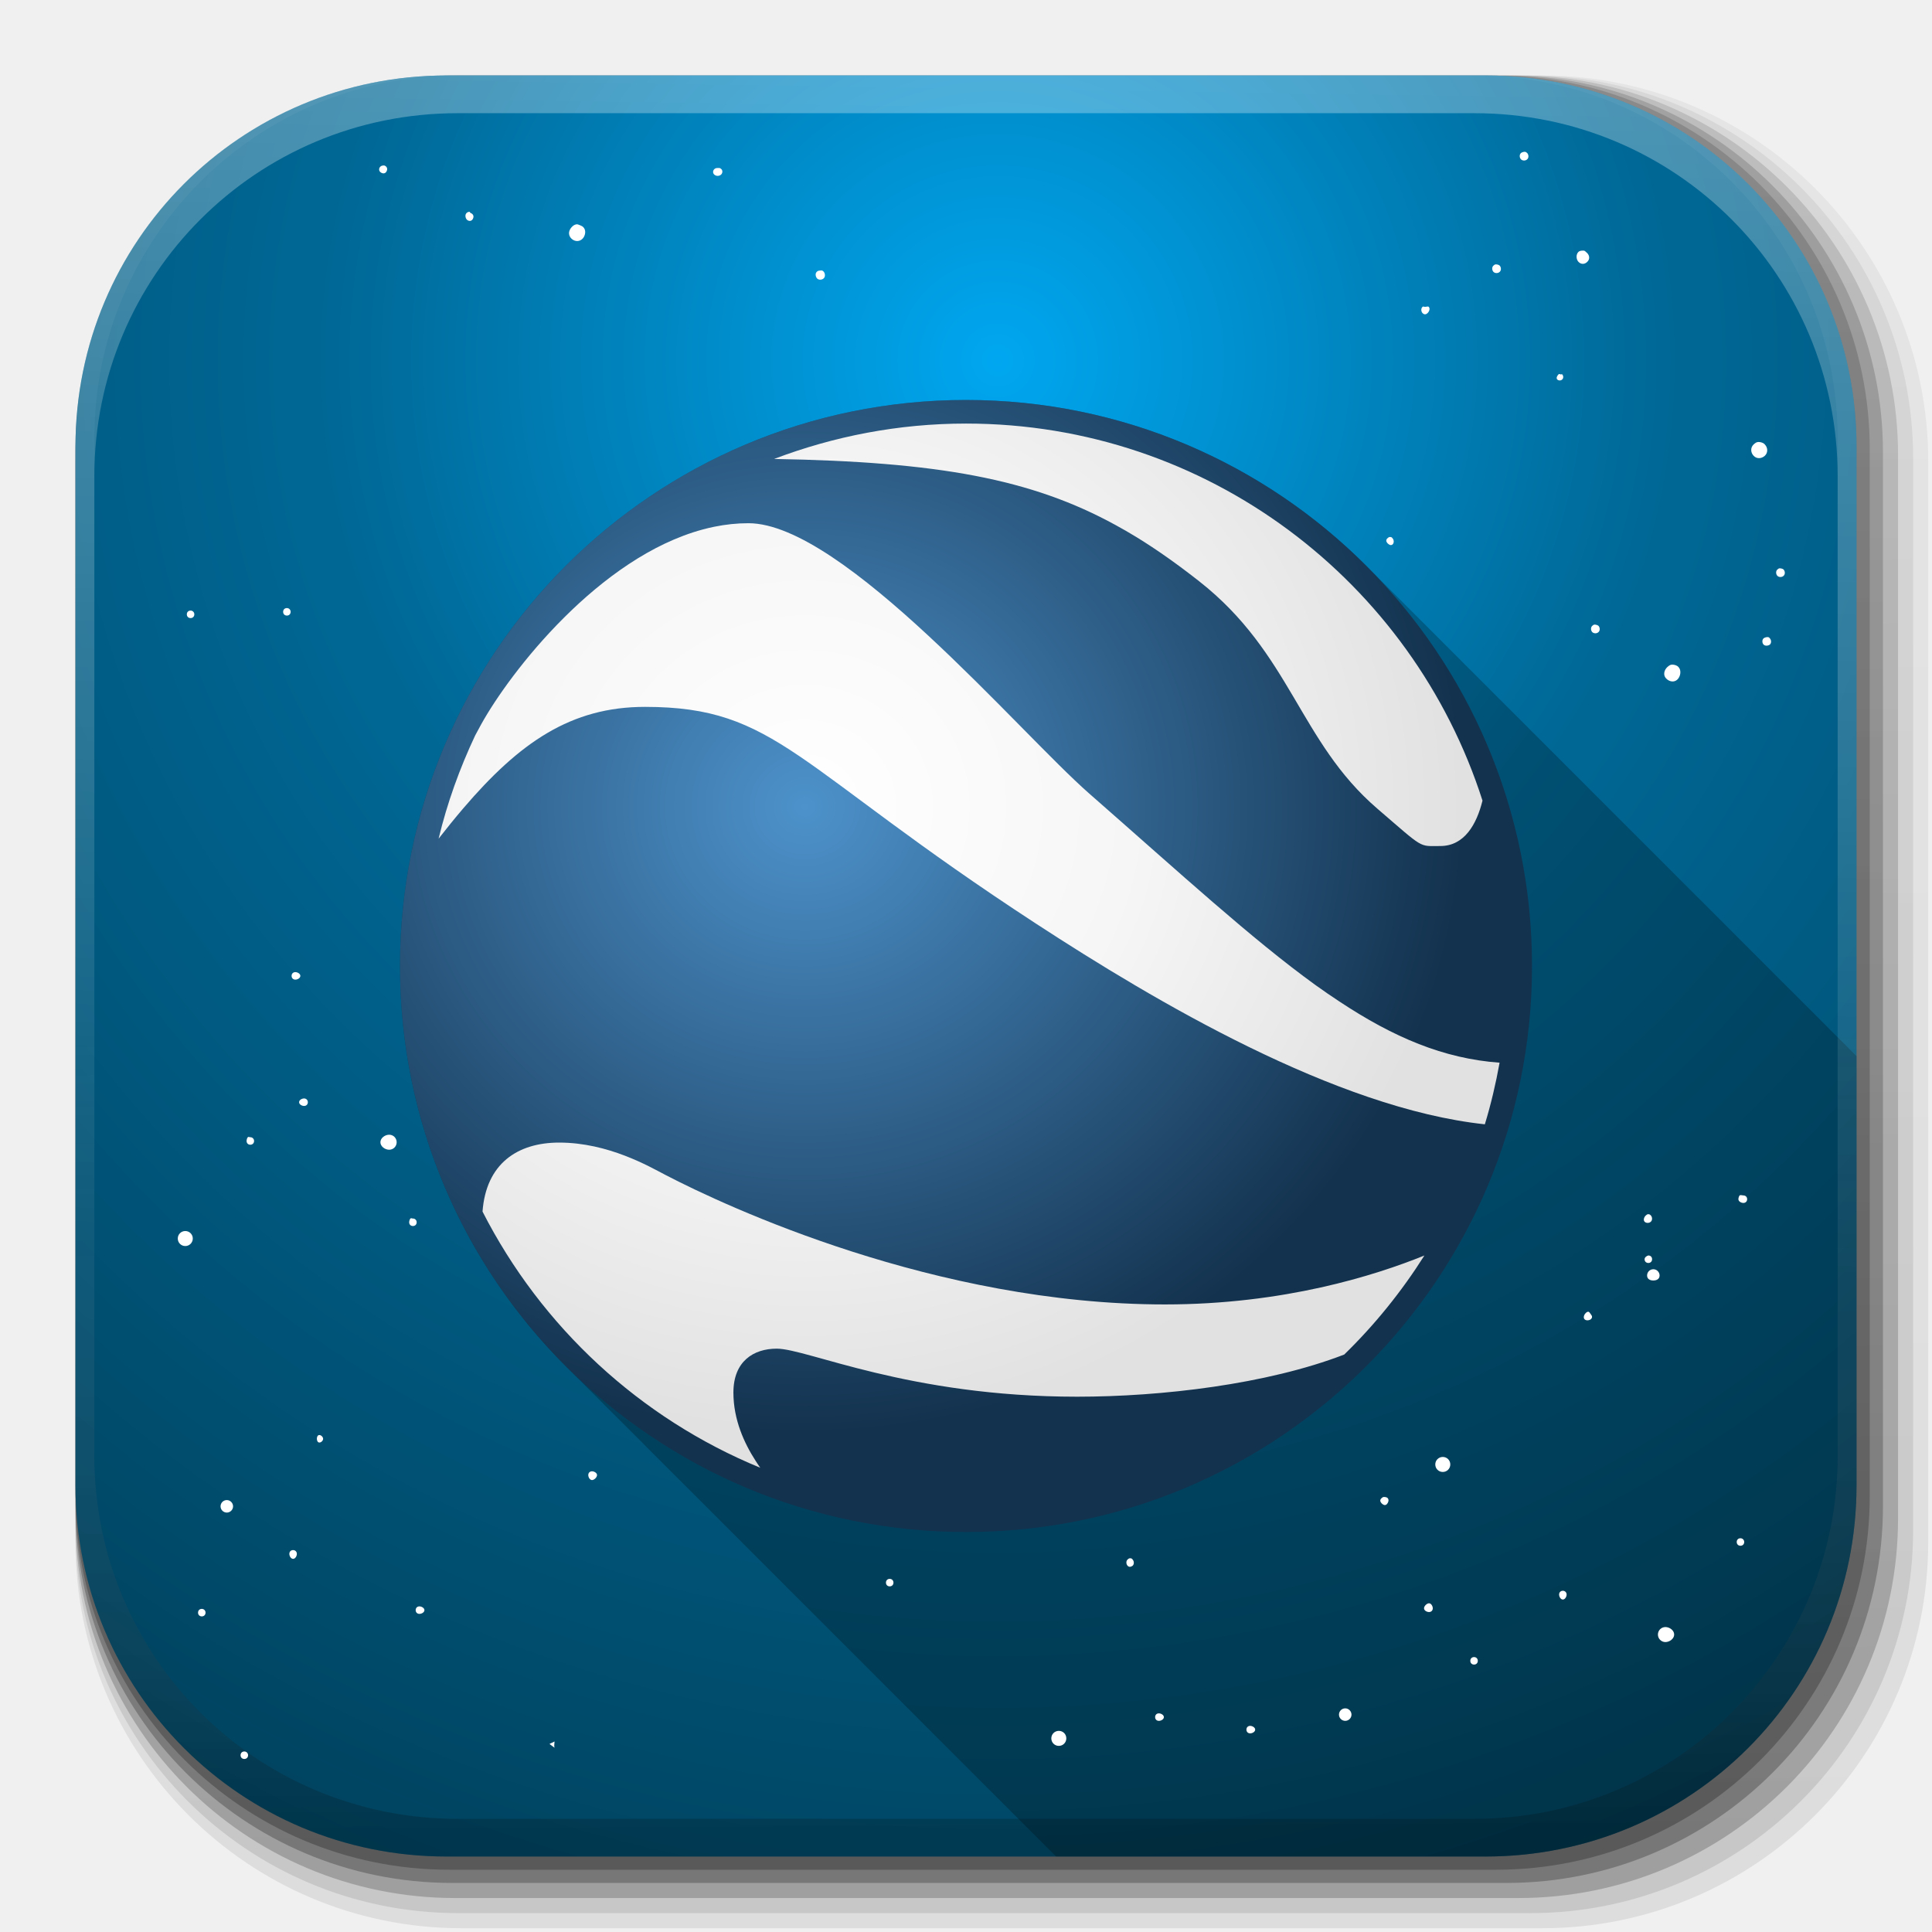
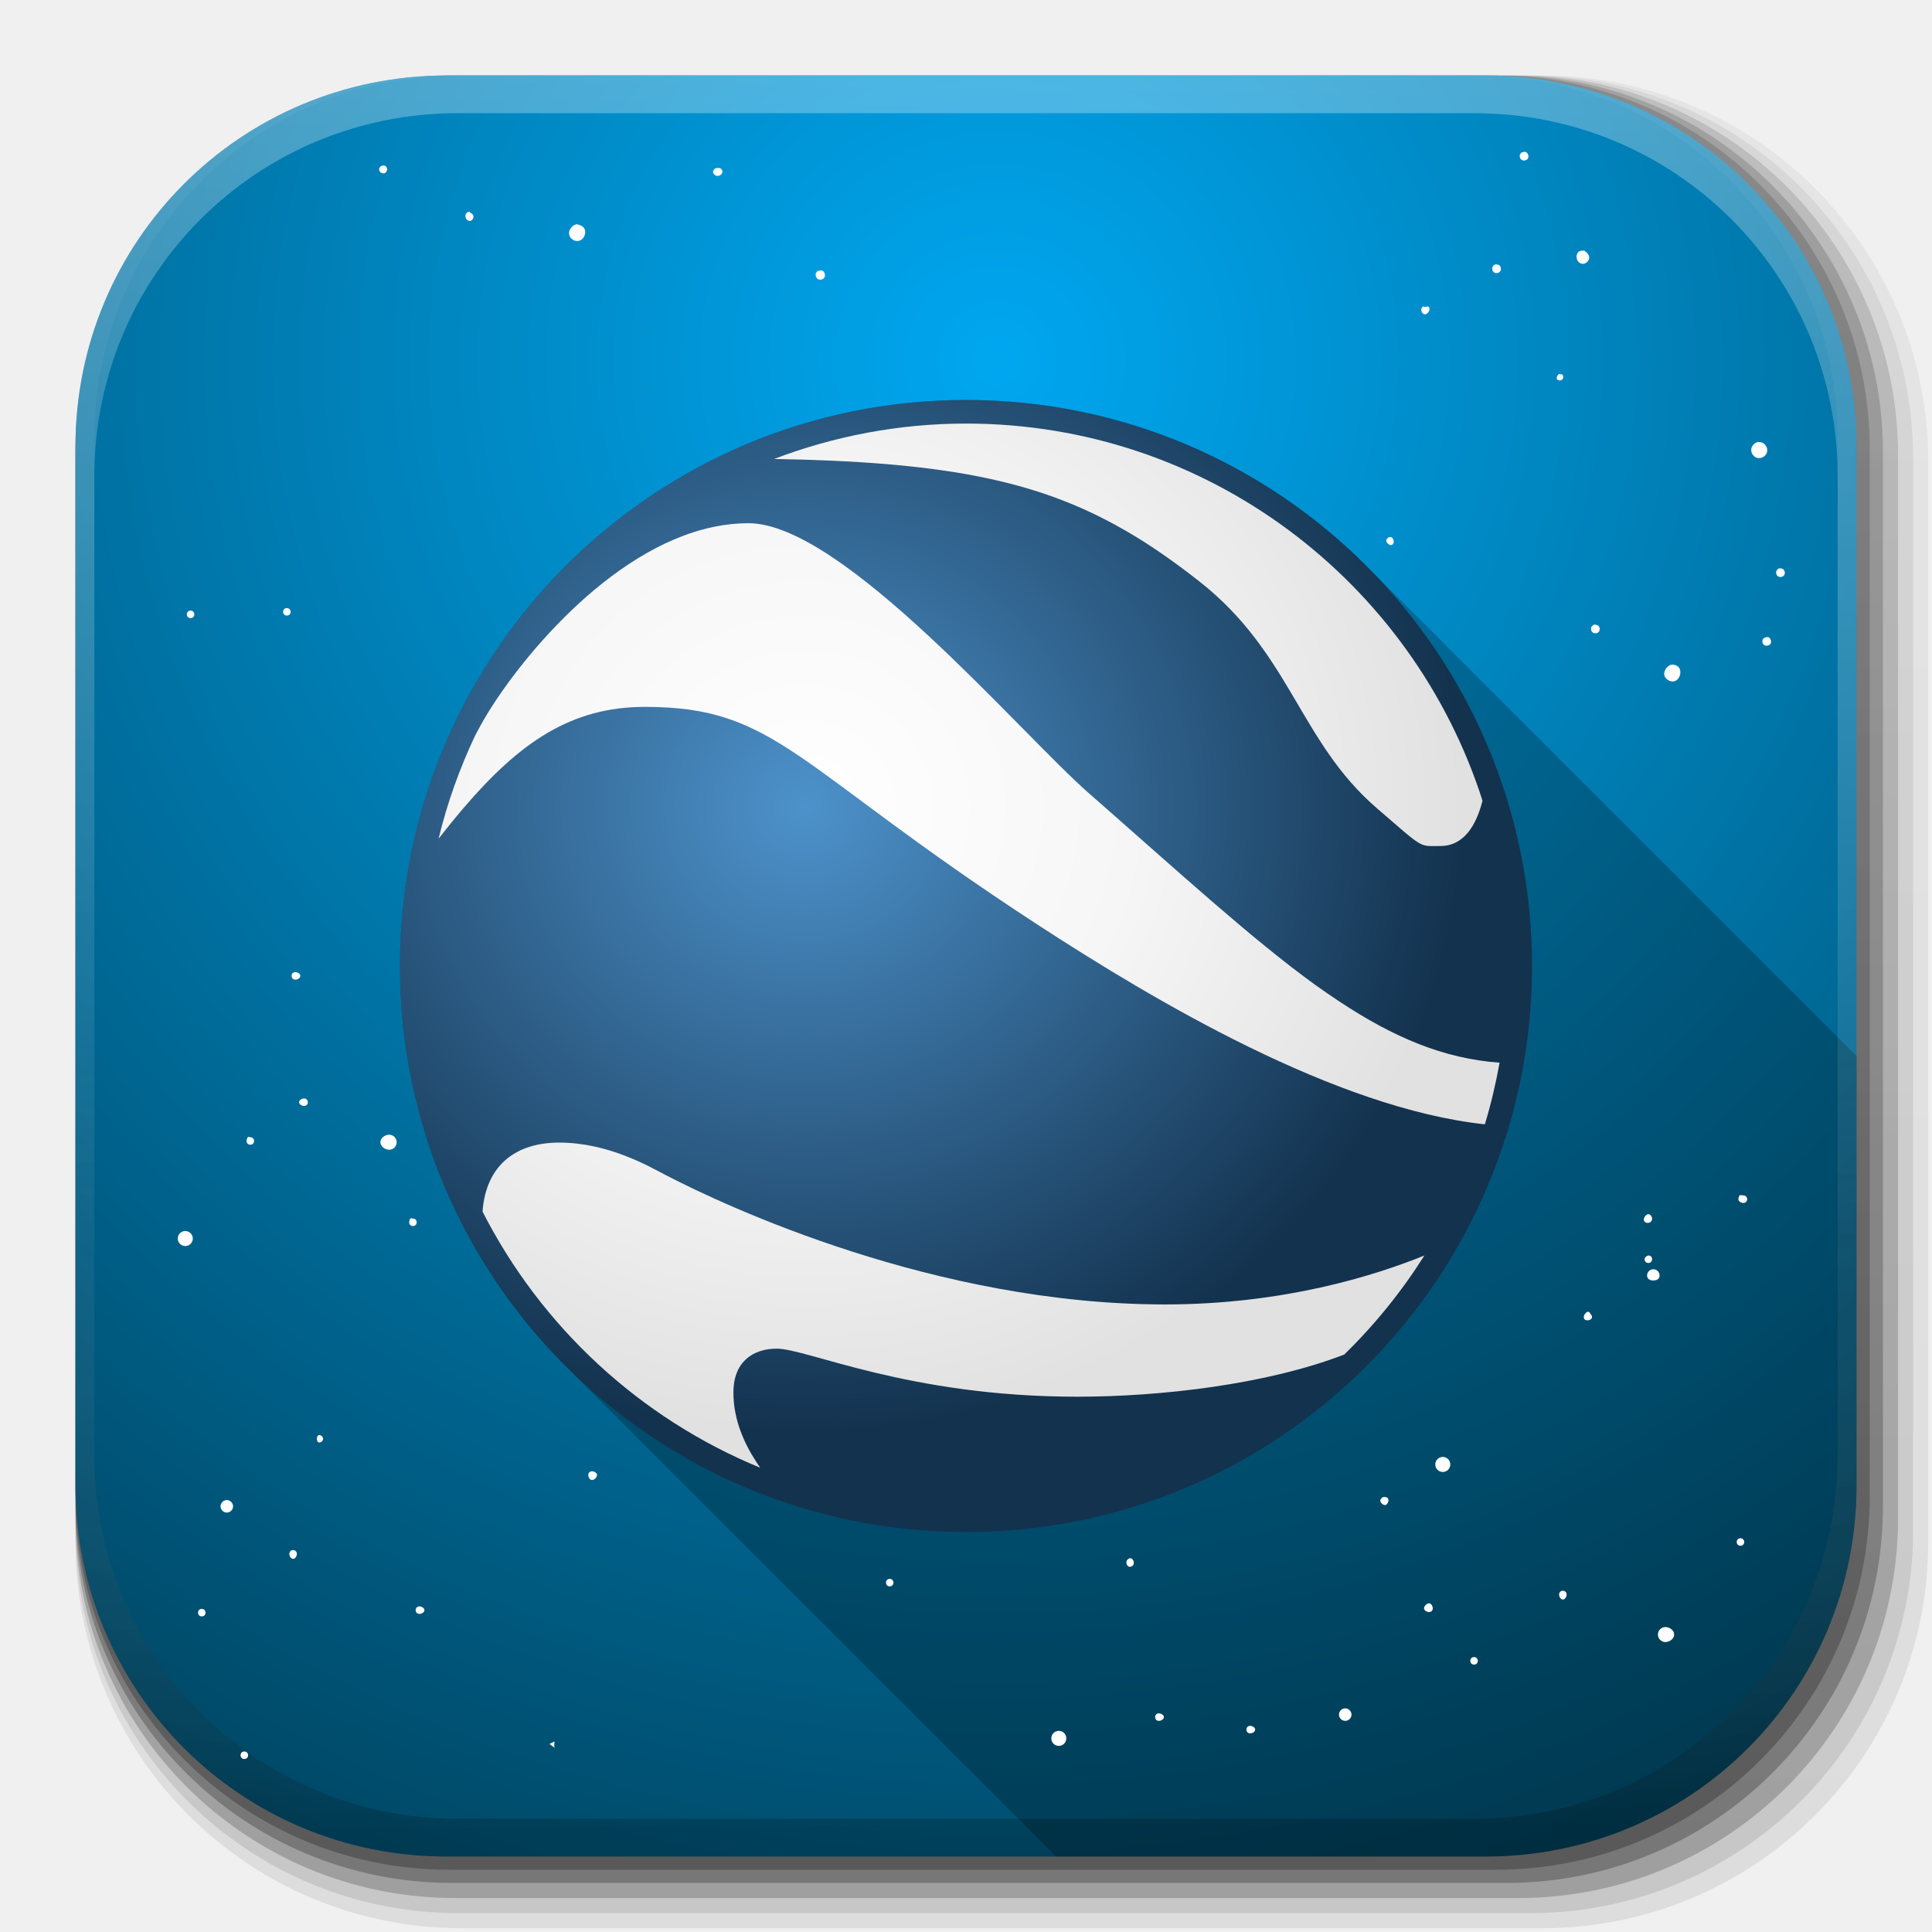
<svg xmlns="http://www.w3.org/2000/svg" xmlns:xlink="http://www.w3.org/1999/xlink" width="512" height="512" id="svg2" version="1.1">
  <defs id="defs4">
    <linearGradient x1="19.245" y1="21.031" x2="19.36" gradientUnits="userSpaceOnUse" y2="44.984" id="linearGradient2460">
      <stop offset="0" style="stop-color:#fafafa;stop-opacity:1;" id="stop3602" />
      <stop offset="1" style="stop-color:#f0f0f0;stop-opacity:1;" id="stop3604" />
    </linearGradient>
    <linearGradient xlink:href="#ButtonShadow-0-1-1-5-9" id="linearGradient4114-2-6" gradientUnits="userSpaceOnUse" gradientTransform="matrix(1.03178,0,0,1.03178,-830.8641,592.6779)" x1="1012.513" y1="484.417" x2="1006.808" y2="20.626" />
    <linearGradient x1="45.448" y1="92.54" x2="45.448" y2="7.017" id="ButtonShadow-0-1-1-5-9" gradientUnits="userSpaceOnUse" gradientTransform="matrix(1.005865,0,0,0.994169,100,0)">
      <stop id="stop3750-8-9-3-6-4" style="stop-color:#000000;stop-opacity:1" offset="0" />
      <stop id="stop3752-5-6-4-2-9" style="stop-color:#000000;stop-opacity:0.588" offset="1" />
    </linearGradient>
    <linearGradient xlink:href="#ButtonShadow-0-1-1-5-9" id="linearGradient4112-2-6" gradientUnits="userSpaceOnUse" gradientTransform="matrix(1.040254,0,0,1.040254,-837.9512,592.5182)" x1="1012.513" y1="484.417" x2="1006.808" y2="20.626" />
    <linearGradient xlink:href="#ButtonShadow-0-1-1-5-9" id="linearGradient4110-6-7" gradientUnits="userSpaceOnUse" gradientTransform="matrix(1.023305,0,0,1.023305,-823.777,592.8376)" x1="1012.513" y1="484.417" x2="1006.808" y2="20.626" />
    <linearGradient xlink:href="#ButtonShadow-0-1-1-5-9" id="linearGradient4116-6-3" gradientUnits="userSpaceOnUse" gradientTransform="matrix(1.01483,0,0,1.01483,-816.69,592.9972)" x1="1012.513" y1="484.417" x2="1006.808" y2="20.626" />
    <linearGradient y2="20.626" x2="1006.808" y1="484.417" x1="1012.513" gradientTransform="matrix(1.007415,0,0,1.007415,-810.4888,593.1369)" gradientUnits="userSpaceOnUse" id="linearGradient5342-3" xlink:href="#ButtonShadow-0-1-1-5-9" />
    <linearGradient xlink:href="#linearGradient3737-9" id="linearGradient4084-8" gradientUnits="userSpaceOnUse" gradientTransform="translate(778.5998,-360.5596)" x1="993.439" y1="51.512" x2="988.786" y2="363.738" />
    <linearGradient id="linearGradient3737-9">
      <stop id="stop3739-7" style="stop-color:#ffffff;stop-opacity:1" offset="0" />
      <stop id="stop3741-4" style="stop-color:#ffffff;stop-opacity:0" offset="1" />
    </linearGradient>
    <linearGradient xlink:href="#linearGradient4046-3" id="linearGradient4086-12" gradientUnits="userSpaceOnUse" x1="1764.649" y1="155.597" x2="1763.69" y2="-55.941" />
    <linearGradient id="linearGradient4046-3">
      <stop id="stop4048-7" style="stop-color:#000000;stop-opacity:1;" offset="0" />
      <stop id="stop4050-73" style="stop-color:#ffffff;stop-opacity:0.2" offset="1" />
    </linearGradient>
    <linearGradient y2="1" x2="1" y1="0" x1="0" id="acyl_gradient" xlink:href="#linearGradient4321" />
    <linearGradient id="linearGradient4321">
      <stop id="stop1" offset="0" style="stop-color:#000000;stop-opacity:1.0;" />
      <stop id="stop2" offset="1" style="stop-color:#000000;stop-opacity:1.0;" />
    </linearGradient>
    <radialGradient xlink:href="#linearGradient4463" id="radialGradient4595" gradientUnits="userSpaceOnUse" gradientTransform="matrix(1.137314,0,0,1.108215,-5.9284,3.629657)" cx="65.261" cy="-19.96" fx="65.261" fy="-19.96" r="60.306" />
    <linearGradient id="linearGradient4463">
      <stop id="stop4465" offset="0" style="stop-color:#000000;stop-opacity:0;" />
      <stop style="stop-color:#000000;stop-opacity:0;" offset="0.91" id="stop4467" />
      <stop id="stop4469" offset="1" style="stop-color:#000000;stop-opacity:1;" />
    </linearGradient>
    <linearGradient id="linearGradient4471">
      <stop style="stop-color:#ffffff;stop-opacity:1;" offset="0" id="stop4473" />
      <stop id="stop4544" offset="0.5" style="stop-color:#f6f6f6;stop-opacity:1;" />
      <stop style="stop-color:#e1e1e1;stop-opacity:1;" offset="1" id="stop4475" />
    </linearGradient>
    <linearGradient id="linearGradient4471-1">
      <stop style="stop-color:#ffffff;stop-opacity:1;" offset="0" id="stop4473-0" />
      <stop id="stop4544-1" offset="0.5" style="stop-color:#f6f6f6;stop-opacity:1;" />
      <stop style="stop-color:#e1e1e1;stop-opacity:1;" offset="1" id="stop4475-9" />
    </linearGradient>
    <radialGradient xlink:href="#linearGradient4224" id="radialGradient4593" gradientUnits="userSpaceOnUse" gradientTransform="matrix(1.164251,0,0,1.106631,-7.715212,3.617281)" cx="46.972" cy="-33.923" fx="46.972" fy="-33.923" r="60.306" />
    <linearGradient id="linearGradient4224">
      <stop id="stop4240" offset="0" style="stop-color:#4d92cb;stop-opacity:1;" />
      <stop style="stop-color:#13324e;stop-opacity:1;" offset="1" id="stop4228" />
    </linearGradient>
    <radialGradient r="60.306" fy="-33.923" fx="46.972" cy="-33.923" cx="46.972" gradientTransform="matrix(1.164251,0,0,1.106631,-7.715212,3.617281)" gradientUnits="userSpaceOnUse" id="radialGradient3434" xlink:href="#linearGradient4224" />
    <radialGradient r="60.306" fy="-33.923" fx="46.972" cy="-33.923" cx="46.972" gradientTransform="matrix(1.930569,0,0,1.835023,565.102,283.7576)" gradientUnits="userSpaceOnUse" id="radialGradient3436" xlink:href="#linearGradient4471-1" />
    <radialGradient id="radialGradient32" spreadMethod="pad" gradientTransform="matrix(459.3295,0,0,-459.3295,1203.55,345.8398)" gradientUnits="userSpaceOnUse" r="1" cy="0" cx="0" fy="0" fx="0">
      <stop id="stop34" offset="0" style="stop-opacity:1;stop-color:#0090cf" />
      <stop id="stop36" offset="0.354" style="stop-opacity:1;stop-color:#005e88" />
      <stop id="stop38" offset="0.864" style="stop-opacity:1;stop-color:#002635" />
      <stop id="stop40" offset="0.899" style="stop-opacity:1;stop-color:#002635" />
      <stop id="stop42" offset="1" style="stop-opacity:1;stop-color:#002635" />
    </radialGradient>
    <radialGradient r="1" fy="-0.767" fx="-0.425" cy="-0.767" cx="-0.425" spreadMethod="pad" gradientTransform="matrix(490.6367,0,0,490.6367,472.8237,473.9261)" gradientUnits="userSpaceOnUse" id="radialGradient3471-6" xlink:href="#radialGradient32-5" />
    <radialGradient id="radialGradient32-5" spreadMethod="pad" gradientTransform="matrix(459.3295,0,0,-459.3295,1203.55,345.8398)" gradientUnits="userSpaceOnUse" r="1" cy="0" cx="0" fy="0" fx="0">
      <stop id="stop34-2" offset="0" style="stop-color:#00a7f0;stop-opacity:1;" />
-       <stop id="stop36-5" offset="0.354" style="stop-color:#006896;stop-opacity:1;" />
-       <stop id="stop38-0" offset="1" style="stop-color:#003950;stop-opacity:1;" />
+       <stop id="stop36-5" offset="1" style="stop-color:#003950;stop-opacity:1;" />
    </radialGradient>
    <radialGradient xlink:href="#radialGradient32-5" id="radialGradient3491" gradientUnits="userSpaceOnUse" gradientTransform="matrix(490.6367,0,0,490.6367,452.8237,453.9261)" spreadMethod="pad" cx="-0.425" cy="-0.767" fx="-0.425" fy="-0.767" r="1" />
    <radialGradient r="60.306" fy="-33.923" fx="46.972" cy="-33.923" cx="46.972" gradientTransform="matrix(1.164251,0,0,1.106631,-7.715212,3.617281)" gradientUnits="userSpaceOnUse" id="radialGradient5054" xlink:href="#linearGradient4224" />
    <radialGradient r="60.306" fy="-33.923" fx="46.972" cy="-33.923" cx="46.972" gradientTransform="matrix(1.930569,0,0,1.835023,565.102,283.7576)" gradientUnits="userSpaceOnUse" id="radialGradient5056" xlink:href="#linearGradient4471-1" />
    <radialGradient r="60.306" fy="-33.923" fx="46.972" cy="-33.923" cx="46.972" gradientTransform="matrix(2.895853,0,0,2.752535,77.2622,307.1643)" gradientUnits="userSpaceOnUse" id="radialGradient5061" xlink:href="#linearGradient4471-1" />
  </defs>
  <g id="layer1" transform="translate(0,-540.3622)" />
  <g id="g2036" transform="matrix(1.1,0,0,0.44444,95.08106,256.3925)">
    <g id="g3712" style="opacity:0.4" transform="matrix(1.0526,0,0,1.2857,-1.2632,-13.429)" />
  </g>
  <g transform="translate(97.48106,231.2815)" id="g3541" />
  <g transform="translate(97.48106,231.2815)" id="g3536" />
  <g id="g4103" transform="translate(-11.98507,-592.1172)">
    <rect ry="101.458" y="612.117" x="31.985" height="487" width="487" id="rect6187" style="opacity:0.1;color:#000000;fill:url(#linearGradient4114-2-6);fill-opacity:1;fill-rule:nonzero;stroke:none;stroke-width:1.5;marker:none;visibility:visible;display:inline;overflow:visible;enable-background:accumulate" />
    <rect style="opacity:0.08;color:#000000;fill:url(#linearGradient4112-2-6);fill-opacity:1;fill-rule:nonzero;stroke:none;stroke-width:1.5;marker:none;visibility:visible;display:inline;overflow:visible;enable-background:accumulate" id="rect6191" width="491" height="491" x="31.985" y="612.117" ry="102.292" />
    <rect style="opacity:0.2;color:#000000;fill:url(#linearGradient4110-6-7);fill-opacity:1;fill-rule:nonzero;stroke:none;stroke-width:1.5;marker:none;visibility:visible;display:inline;overflow:visible;enable-background:accumulate" id="rect6183" width="483" height="483" x="31.985" y="612.117" ry="100.625" />
    <rect ry="99.792" y="612.117" x="31.985" height="479" width="479" id="rect6179" style="opacity:0.25;color:#000000;fill:url(#linearGradient4116-6-3);fill-opacity:1;fill-rule:nonzero;stroke:none;stroke-width:1.5;marker:none;visibility:visible;display:inline;overflow:visible;enable-background:accumulate" />
    <rect style="opacity:0.25;color:#000000;fill:url(#linearGradient5342-3);fill-opacity:1;fill-rule:nonzero;stroke:none;stroke-width:1.5;marker:none;visibility:visible;display:inline;overflow:visible;enable-background:accumulate" id="rect5574" width="475.5" height="475.5" x="31.985" y="612.117" ry="99.062" />
  </g>
  <path style="fill:url(#radialGradient3471-6);stroke:none;color:#000000;fill-opacity:1;fill-rule:nonzero;marker:none;visibility:visible;display:inline;overflow:visible;enable-background:accumulate" d="M 118.344,20 C 63.867,20 20,63.867 20,118.344 l 0,23.062 0,252.25 C 20,448.133 63.867,492 118.344,492 l 275.312,0 C 448.133,492 492,448.133 492,393.656 l 0,-252.25 0,-23.062 C 492,63.867 448.133,20 393.656,20 l -275.312,0 z" id="rect5505" />
  <path style="color:#000000;fill:#000000;fill-opacity:0.235;fill-rule:evenodd;stroke:none;stroke-width:2;marker:none;visibility:visible;display:inline;overflow:visible;enable-background:accumulate" d="m 256,106 c -82.843,0 -150,67.157 -150,150 0,41.93 17.204,79.843 44.938,107.062 L 279.875,492 393.656,492 C 448.133,492 492,448.133 492,393.656 L 492,279.875 363.063,150.938 C 335.843,123.204 297.93,106 256,106 z" id="path5150" />
  <g id="g4076" transform="translate(-605.5193,-353.9683)">
    <g transform="translate(-926.6676,684.3845)" id="g4038" />
  </g>
  <g id="g4076-9" transform="translate(-605.5194,-353.9683)">
    <g transform="translate(-926.6676,684.3845)" id="g4038-9">
      <path style="opacity:0.3;color:#000000;fill:url(#linearGradient4084-8);fill-opacity:1;fill-rule:nonzero;stroke:none;stroke-width:1.5;marker:none;visibility:visible;display:inline;overflow:visible;enable-background:accumulate" d="m 1650.499,-310.416 c -54.477,0 -98.312,43.836 -98.312,98.312 l 0,275.344 c 0,54.477 43.836,98.344 98.312,98.344 l 2.938,0 c -53.322,0 -96.25,-42.928 -96.25,-96.25 l 0,-269.5 c 0,-53.322 42.928,-96.25 96.25,-96.25 l 269.5,0 c 53.322,0 96.25,42.928 96.25,96.25 l 0,269.5 c 0,53.323 -42.928,96.25 -96.25,96.25 l 2.906,0 c 54.477,0 98.344,-43.867 98.344,-98.344 l 0,-275.344 c 0,-54.477 -43.867,-98.312 -98.344,-98.312 l -275.344,0 z" id="rect6809-2-3" />
      <path id="path3981-7" d="m 1650.499,161.584 c -54.477,0 -98.312,-43.836 -98.312,-98.313 l 0,-275.344 c 0,-54.477 43.836,-98.344 98.312,-98.344 l 2.938,0 c -53.322,0 -96.25,42.928 -96.25,96.25 l 0,269.5 c 0,53.323 42.928,96.25 96.25,96.25 l 269.5,0 c 53.322,0 96.25,-42.928 96.25,-96.25 l 0,-269.5 c 0,-53.322 -42.928,-96.25 -96.25,-96.25 l 2.906,0 c 54.477,0 98.344,43.867 98.344,98.344 l 0,275.344 c 0,54.477 -43.867,98.313 -98.344,98.313 l -275.344,0 z" style="opacity:0.2;color:#000000;fill:url(#linearGradient4086-12);fill-opacity:1;fill-rule:nonzero;stroke:none;stroke-width:1.5;marker:none;visibility:visible;display:inline;overflow:visible;enable-background:accumulate" />
    </g>
  </g>
  <path id="rect2991-1" d="m 404.062,40.23 c -0.283,-0.009 -0.772,0.129 -0.994,0.331 -0.443,0.403 -0.418,1.204 0,1.657 0.419,0.424 1.212,0.435 1.657,0 0.444,-0.392 0.419,-1.194 0,-1.657 -0.21,-0.19 -0.38,-0.327 -0.663,-0.331 z m -302.522,3.635 c -0.432,0 -0.832,0.26 -0.994,0.663 -0.218,0.594 0.095,1.109 0.663,1.326 0.574,0.244 1.108,-0.005 1.326,-0.663 0.218,-0.594 -0.095,-1.122 -0.663,-1.326 -0.143,-0.021 -0.188,-0.004 -0.331,0 z m 88.5,0.663 c -0.431,0 -0.831,0.26 -0.994,0.663 -0.218,0.594 0.095,1.122 0.663,1.326 0.573,0.244 1.44,-0.005 1.657,-0.663 0.218,-0.594 -0.085,-1.122 -0.663,-1.326 -0.143,-0.009 -0.52,-0.003 -0.663,0 z M 124.41,56.129 c -0.431,0 -0.832,0.26 -0.994,0.663 -0.218,0.594 0.095,1.456 0.663,1.657 0.572,0.244 1.108,-0.005 1.326,-0.663 0.218,-0.594 -0.085,-1.114 -0.663,-1.326 -0.143,-0.002 -0.188,-0.336 -0.331,-0.331 z m 28.506,3.315 c -0.837,0 -1.672,0.838 -1.989,1.657 -0.421,1.085 0.217,2.228 1.326,2.652 1.11,0.403 2.23,-0.191 2.652,-1.326 0.423,-1.085 0.115,-2.23 -0.994,-2.652 -0.277,-0.074 -0.716,-0.342 -0.994,-0.331 z m 266.725,6.972 c -0.447,0 -0.975,0.006 -1.326,0.331 -0.699,0.658 -0.659,1.948 0,2.652 0.663,0.689 1.621,0.7 2.32,0 0.702,-0.658 0.665,-1.619 0,-2.32 -0.326,-0.238 -0.547,-0.653 -0.994,-0.663 z m -23.202,3.646 c -0.284,-0.006 -0.44,0.129 -0.663,0.331 -0.445,0.403 -0.418,1.192 0,1.657 0.421,0.424 1.213,0.424 1.657,0 0.445,-0.403 0.419,-1.195 0,-1.657 -0.208,-0.226 -0.711,-0.327 -0.994,-0.331 z m -179.219,1.646 c -0.432,0 -0.832,0.26 -0.994,0.663 -0.217,0.594 0.095,1.455 0.663,1.657 0.573,0.244 1.441,-0.005 1.657,-0.663 0.218,-0.594 -0.085,-1.453 -0.663,-1.657 -0.143,-0.085 -0.519,-0.004 -0.663,0 z m 159.764,9.612 c -0.442,0.403 -0.421,1.193 0,1.657 0.42,0.414 0.881,0.435 1.326,0 0.444,-0.403 0.75,-1.192 0.331,-1.657 -0.211,-0.202 -0.711,0.005 -0.994,0 -0.283,0.009 -0.439,-0.192 -0.663,0 z m 36.028,17.91 c -0.362,0.339 -0.67,0.976 -0.331,1.326 0.342,0.35 0.965,0.361 1.326,0 0.362,-0.339 0.339,-0.976 0,-1.326 -0.171,-0.191 -0.095,0 -0.331,0 -0.23,0 -0.483,-0.255 -0.663,0 z m 53.034,17.899 c -0.549,0 -0.894,0.27 -1.326,0.663 -0.861,0.817 -0.817,2.122 0,2.983 0.815,0.891 2.12,0.806 2.983,0 0.861,-0.806 0.818,-2.119 0,-2.983 -0.407,-0.489 -1.108,-0.644 -1.657,-0.663 z M 368.365,142.309 c -0.283,0 -0.44,0.129 -0.663,0.331 -0.445,0.403 -0.416,0.859 0,1.326 0.422,0.424 0.88,0.661 1.326,0.331 0.445,-0.403 0.418,-1.193 0,-1.657 -0.21,-0.304 -0.38,-0.317 -0.663,-0.331 z m 103.315,8.298 c -0.283,0 -0.44,0.129 -0.663,0.331 -0.444,0.403 -0.419,1.192 0,1.657 0.42,0.424 1.213,0.424 1.657,0 0.444,-0.403 0.418,-1.192 0,-1.657 -0.21,-0.227 -0.711,-0.317 -0.994,-0.331 z m -49.056,14.916 c -0.284,0 -0.439,0.141 -0.663,0.331 -0.443,0.403 -0.418,1.194 0,1.657 0.421,0.414 1.212,0.435 1.657,0 0.444,-0.403 0.417,-1.194 0,-1.657 -0.21,-0.19 -0.711,-0.327 -0.994,-0.331 z m 45.742,3.315 c -0.283,0 -0.772,0.129 -0.994,0.331 -0.445,0.392 -0.418,1.23 0,1.657 0.42,0.424 1.212,0.329 1.657,0 0.443,-0.403 0.417,-1.193 0,-1.657 -0.212,-0.309 -0.38,-0.327 -0.663,-0.331 z m -7.343,147.966 c -0.188,0.18 -0.331,0.697 -0.331,0.994 -1e-4,0.594 0.751,0.994 1.326,0.994 0.575,0 0.994,-0.401 0.994,-0.994 -10e-5,-0.583 -0.42,-0.994 -0.994,-0.994 -0.287,0 -0.806,-0.183 -0.994,0 z M 443.174,176.129 c -0.549,0 -0.894,0.281 -1.326,0.663 -0.863,0.806 -1.148,2.121 -0.331,2.983 0.816,0.891 2.12,1.141 2.983,0.331 0.862,-0.785 1.147,-2.451 0.331,-3.315 -0.407,-0.484 -1.107,-0.644 -1.657,-0.663 z m -6.348,145.646 c -0.283,0 -0.439,0.129 -0.663,0.331 -0.443,0.392 -0.749,1.191 -0.331,1.657 0.42,0.424 1.214,0.424 1.657,0 0.447,-0.403 0.419,-1.193 0,-1.657 -0.209,-0.232 -0.38,-0.325 -0.663,-0.331 z m -54.472,64.331 c -1.114,0 -1.989,0.891 -1.989,1.989 -1e-4,1.1 0.874,1.989 1.989,1.989 1.115,0 1.989,-0.891 1.989,-1.989 0,-1.107 -0.874,-1.989 -1.989,-1.989 z m -15.579,10.607 c -0.283,0 -0.441,0.129 -0.663,0.331 -0.445,0.403 -0.417,0.859 0,1.326 0.421,0.424 0.88,0.661 1.326,0.331 0.444,-0.403 0.75,-1.182 0.331,-1.657 -0.21,-0.279 -0.711,-0.327 -0.994,-0.331 z m 70.051,-64 c -0.474,0.106 -0.994,0.528 -0.994,0.994 0,0.594 0.419,0.994 0.994,0.994 0.574,0 0.994,-0.401 0.994,-0.994 0,-0.594 -0.42,-0.994 -0.994,-0.994 z m 1.326,3.646 c -0.906,0 -1.657,0.732 -1.657,1.657 0,0.923 0.751,1.326 1.657,1.326 0.905,0 1.657,-0.414 1.657,-1.326 1.1e-4,-0.89 -0.753,-1.657 -1.657,-1.657 z m 23.09,71.292 c -0.576,0 -0.994,0.401 -0.994,0.994 0,0.594 0.419,0.994 0.994,0.994 0.575,0 0.994,-0.401 0.994,-0.994 0,-0.541 -0.42,-0.994 -0.994,-0.994 z m -40.326,-60.022 c -0.283,0 -0.441,0.108 -0.663,0.331 -0.445,0.403 -0.75,1.194 -0.331,1.657 0.421,0.424 1.213,0.329 1.657,0 0.445,-0.403 0.42,-0.859 0,-1.326 -0.212,-0.255 -0.38,-0.657 -0.663,-0.663 z m -121.427,65.326 c -0.283,0 -0.441,0.129 -0.663,0.331 -0.445,0.403 -0.418,1.195 0,1.657 0.42,0.424 0.88,0.318 1.326,0 0.443,-0.403 0.418,-1.196 0,-1.657 -0.21,-0.305 -0.38,-0.317 -0.663,-0.331 z m 114.685,8.618 c -0.576,0 -0.994,0.401 -0.994,0.994 1.1e-4,0.594 0.419,1.326 0.994,1.326 0.574,0 0.994,-0.732 0.994,-1.326 -1.1e-4,-0.559 -0.421,-0.994 -0.994,-0.994 z m -35.466,3.315 c -0.576,0 -1.326,0.732 -1.326,1.326 0,0.594 0.751,0.994 1.326,0.994 0.574,0 0.994,-0.401 0.994,-0.994 4.3e-4,-0.552 -0.421,-1.326 -0.994,-1.326 z m 62.646,6.298 c -1.114,0 -1.989,0.891 -1.989,1.989 0,1.084 0.875,1.989 1.989,1.989 1.114,0 2.32,-0.902 2.32,-1.989 1.2e-4,-1.115 -1.206,-1.989 -2.32,-1.989 z m -50.713,7.955 c -0.576,0 -0.994,0.401 -0.994,0.994 0,0.594 0.419,0.994 0.994,0.994 0.575,0 0.994,-0.401 0.994,-0.994 0,-0.566 -0.42,-0.994 -0.994,-0.994 z m -34.14,13.59 c -0.906,0 -1.657,0.732 -1.657,1.657 0,0.923 0.751,1.657 1.657,1.657 0.906,0 1.657,-0.742 1.657,-1.657 0,-0.904 -0.752,-1.657 -1.657,-1.657 z m -49.388,1.326 c -0.576,0 -0.994,0.401 -0.994,0.994 0,0.594 0.419,0.994 0.994,0.994 0.575,0 1.326,-0.401 1.326,-0.994 -2.2e-4,-0.57 -0.751,-0.994 -1.326,-0.994 z m 24.197,3.315 c -0.575,0 -0.994,0.401 -0.994,0.994 0,0.594 0.42,0.994 0.994,0.994 0.576,0 1.326,-0.401 1.326,-0.994 0,-0.566 -0.75,-0.994 -1.326,-0.994 z m -50.713,1.326 c -1.115,0 -1.989,0.891 -1.989,1.989 0,1.1 0.874,1.989 1.989,1.989 1.115,0 1.989,-0.891 1.989,-1.989 0,-1.125 -0.874,-1.989 -1.989,-1.989 z M 78.27,257.623 c -0.575,0 -0.994,0.401 -0.994,0.994 0,0.594 0.42,0.994 0.994,0.994 0.575,0 1.326,-0.401 1.326,-0.994 -2.05e-4,-0.576 -0.751,-0.994 -1.326,-0.994 z m 33.146,14.584 c -0.576,0 -0.994,0.401 -0.994,0.994 0,0.594 0.419,1.326 0.994,1.326 0.576,0 0.994,-0.732 0.994,-1.326 2.2e-4,-0.574 -0.419,-0.994 -0.994,-0.994 z M 76.028,161.146 c -0.575,0 -0.994,0.401 -0.994,0.994 0,0.594 0.42,0.994 0.994,0.994 0.575,0 0.994,-0.401 0.994,-0.994 0,-0.545 -0.42,-0.994 -0.994,-0.994 z m -25.522,0.663 c -0.575,0 -0.994,0.401 -0.994,0.994 -1e-4,0.594 0.419,0.994 0.994,0.994 0.576,0 0.994,-0.401 0.994,-0.994 -1e-4,-0.542 -0.419,-0.994 -0.994,-0.994 z m 30.084,129.292 c -0.575,0 -1.326,0.401 -1.326,0.994 0,0.594 0.751,0.994 1.326,0.994 0.576,0 0.994,-0.401 0.994,-0.994 -1.02e-4,-0.546 -0.419,-0.994 -0.994,-0.994 z m 42.096,7.292 c -0.576,0 -0.994,0.732 -0.994,1.326 0,0.594 0.419,0.994 0.994,0.994 0.575,0 1.326,-0.401 1.326,-0.994 -4.3e-4,-0.541 -0.751,-0.994 -1.326,-0.994 l 0,-0.331 z m -19.556,2.32 c -1.115,0 -2.32,0.891 -2.32,1.989 0,1.099 1.205,1.989 2.32,1.989 1.115,0 1.989,-0.891 1.989,-1.989 1e-4,-1.096 -0.874,-1.989 -1.989,-1.989 z m -37.455,0.663 c -0.189,0.18 -0.331,0.697 -0.331,0.994 0,0.594 0.42,0.994 0.994,0.994 0.575,0 0.994,-0.401 0.994,-0.994 0,-0.552 -0.42,-0.994 -0.994,-0.994 -0.287,0.008 -0.474,-0.183 -0.663,0 z m 43.09,21.545 c -0.188,0.18 -0.331,0.697 -0.331,0.994 0,0.594 0.419,0.994 0.994,0.994 0.575,0 0.994,-0.401 0.994,-0.994 -4.2e-4,-0.552 -0.42,-0.994 -0.994,-0.994 -0.287,0.008 -0.474,-0.182 -0.663,0 z m -59.663,3.315 c -1.114,0 -1.989,0.891 -1.989,1.989 0,1.1 0.875,1.989 1.989,1.989 1.115,0 1.989,-0.902 1.989,-1.989 0,-1.095 -0.874,-1.989 -1.989,-1.989 z m 35.534,54.062 c -0.467,0 -0.663,0.507 -0.663,0.994 0,0.435 0.196,0.994 0.663,0.994 0.468,0 0.994,-0.485 0.994,-0.994 0,-0.466 -0.526,-0.994 -0.994,-0.994 z m 72.258,9.612 c -0.576,0 -0.994,0.401 -0.994,0.994 0,0.594 0.419,1.326 0.994,1.326 0.575,0 1.326,-0.732 1.326,-1.326 -3.3e-4,-0.555 -0.751,-0.994 -1.326,-0.994 z m -96.787,7.624 c -0.907,0 -1.657,0.733 -1.657,1.657 0,0.923 0.751,1.657 1.657,1.657 0.906,0 1.657,-0.742 1.657,-1.657 0,-0.899 -0.752,-1.657 -1.657,-1.657 z m 17.567,13.258 c -0.575,0 -0.994,0.401 -0.994,0.994 0,0.594 0.42,1.326 0.994,1.326 0.575,0 0.994,-0.732 0.994,-1.326 -1.13e-4,-0.561 -0.42,-0.994 -0.994,-0.994 z m 158.107,7.624 c -0.576,0 -0.994,0.401 -0.994,0.994 0,0.594 0.419,0.994 0.994,0.994 0.575,0 0.994,-0.401 0.994,-0.994 -3.3e-4,-0.563 -0.42,-0.994 -0.994,-0.994 z m -124.629,7.292 c -0.575,0 -0.994,0.401 -0.994,0.994 0,0.594 0.42,0.994 0.994,0.994 0.575,0 1.326,-0.401 1.326,-0.994 1e-4,-0.559 -0.751,-0.994 -1.326,-0.994 z m -57.674,0.663 c -0.575,0 -0.994,0.401 -0.994,0.994 0,0.594 0.42,0.994 0.994,0.994 0.576,0 0.994,-0.401 0.994,-0.994 0,-0.549 -0.419,-0.994 -0.994,-0.994 z m 93.472,35.135 c -0.401,0.255 -0.925,0.419 -1.326,0.663 l 1.326,0.994 c -0.159,-0.607 0.003,-1.047 0,-1.657 z m -82.202,2.652 c -0.575,0 -0.994,0.401 -0.994,0.994 0,0.594 0.42,0.994 0.994,0.994 0.576,0 0.994,-0.401 0.994,-0.994 1.02e-4,-0.548 -0.419,-0.994 -0.994,-0.994 z" style="fill:#ffffff;fill-opacity:1;stroke:none" />
  <path style="color:#000000;fill:url(#radialGradient5054);fill-opacity:1;fill-rule:evenodd;stroke:none;stroke-width:2;marker:none;visibility:visible;display:inline;overflow:visible;enable-background:accumulate" id="path3253" d="m 124.451,-16.953 a 60.306,60.306 0 1 1 -120.612,0 60.306,60.306 0 1 1 120.612,0 z" transform="matrix(2.48731,0,0,2.48731,96.45226,298.1669)" />
  <path style="color:#000000;fill:url(#radialGradient5061);fill-opacity:1;fill-rule:evenodd;stroke:none;stroke-width:2;marker:none;visibility:visible;display:inline;overflow:visible;enable-background:accumulate" d="m 256,112.25 c -17.924,0 -35.031,3.373 -50.859,9.375 43.572,0.764 68.161,5.289 90.469,17.5 1.859,1.018 3.711,2.076 5.547,3.203 5.509,3.379 10.988,7.278 16.641,11.719 24.362,19.142 26.494,42.436 47.188,60.235 12.598,10.836 10.893,9.922 16.719,9.922 6.376,0 9.622,-5.763 11.172,-12.031 C 374.322,154.244 320.061,112.25 256,112.25 z m -57.656,26.406 c -3.046,0 -6.082,0.326 -9.062,0.938 -0.993,0.2 -1.985,0.439 -2.969,0.703 -27.546,7.38 -51.118,37.769 -58.828,51.719 -0.491,0.889 -1.046,1.931 -1.562,2.891 -4.094,8.693 -7.391,17.805 -9.688,27.344 2.206,-2.822 4.352,-5.471 6.484,-7.969 14.926,-17.487 28.585,-26.953 48.203,-26.953 35.004,0 39.451,15.595 103.594,57.422 31.568,20.585 79.472,48.973 118.984,53.203 1.621,-5.315 2.905,-10.773 3.906,-16.328 -14.783,-1.067 -28.1,-6.703 -42.5,-16.25 -2.057,-1.364 -4.142,-2.774 -6.25,-4.297 -16.867,-12.185 -35.612,-29.412 -60,-50.781 -18.569,-16.27 -65.272,-71.641 -90.312,-71.641 z m -50.156,164.141 c -11.099,0 -19.381,5.626 -20.313,18.281 15.559,30.547 41.691,54.783 73.594,67.891 -0.422,-0.593 -0.825,-1.215 -1.25,-1.875 -2.98,-4.62 -5.859,-10.869 -5.859,-18.047 0,-8.351 5.401,-11.641 11.484,-11.641 8.102,0 34.847,12.735 79.609,12.735 22.389,0 50.322,-3.28 70.781,-11.172 8.081,-7.867 15.191,-16.676 21.25,-26.25 -13.077,5.301 -37.259,12.969 -68.75,12.969 -60.836,0 -116.315,-25.967 -132.344,-34.297 -4.252,-2.209 -15.15,-8.594 -28.203,-8.594 z" id="path4540" />
</svg>
